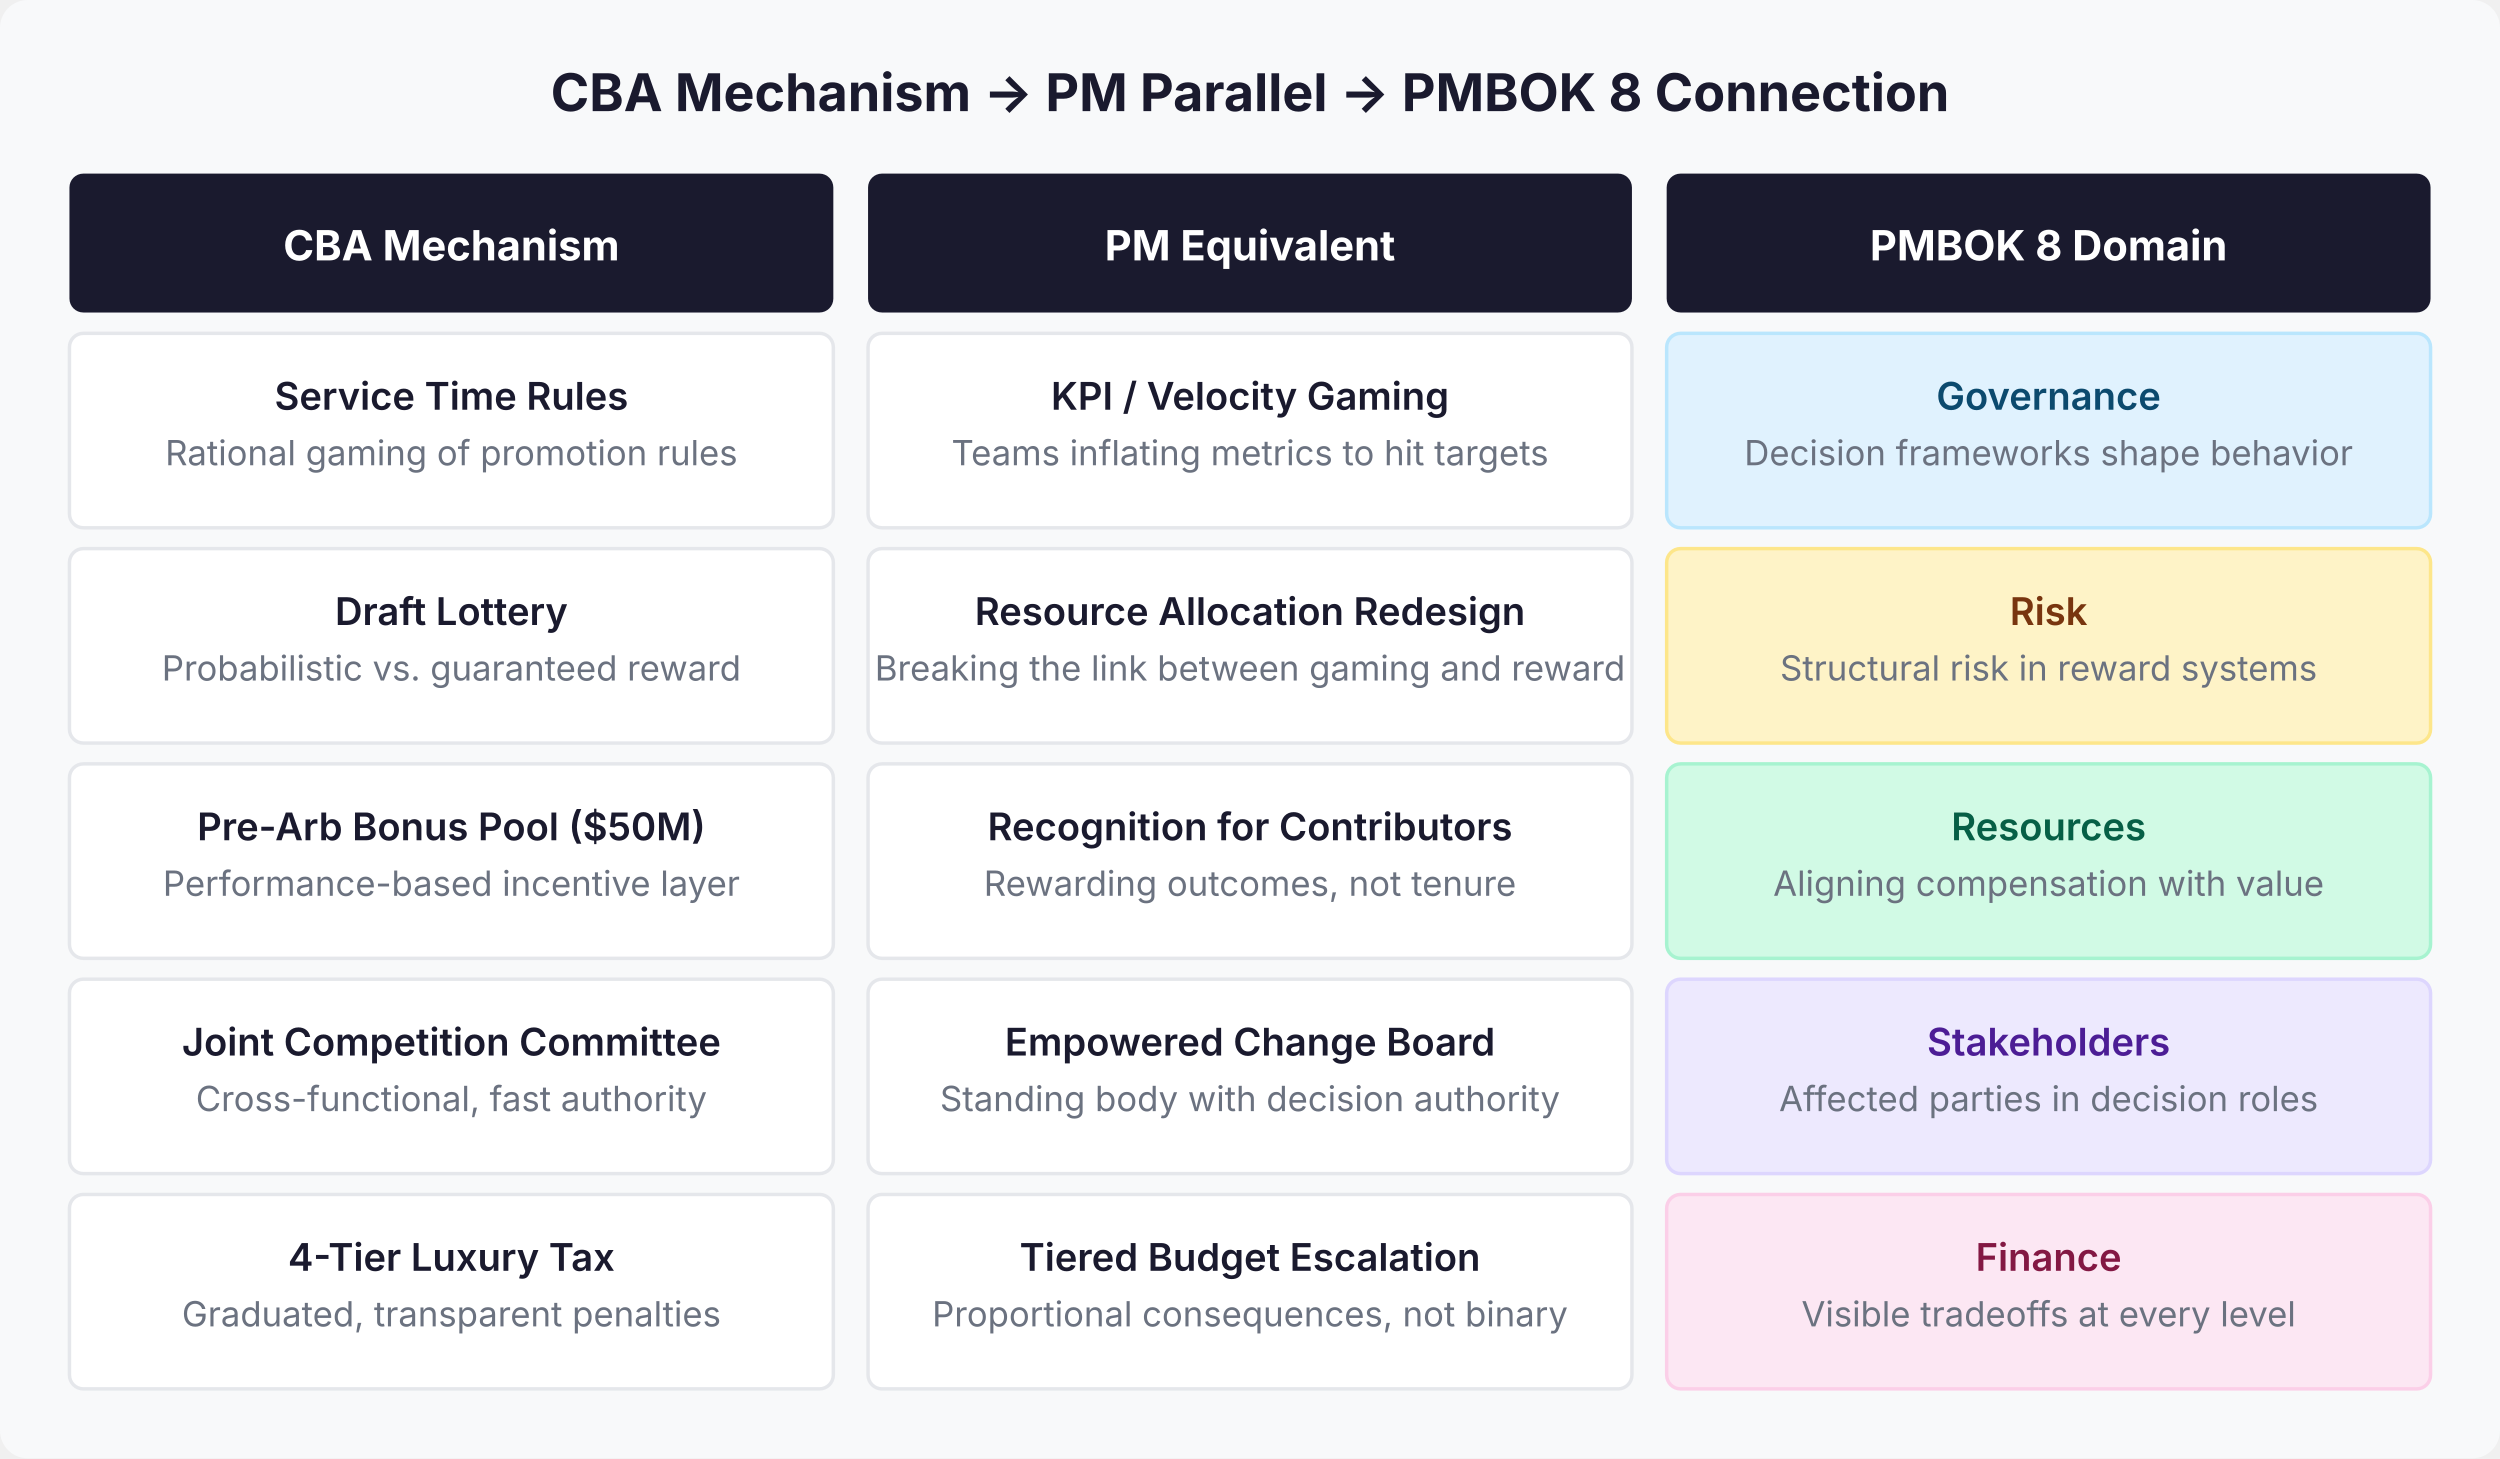
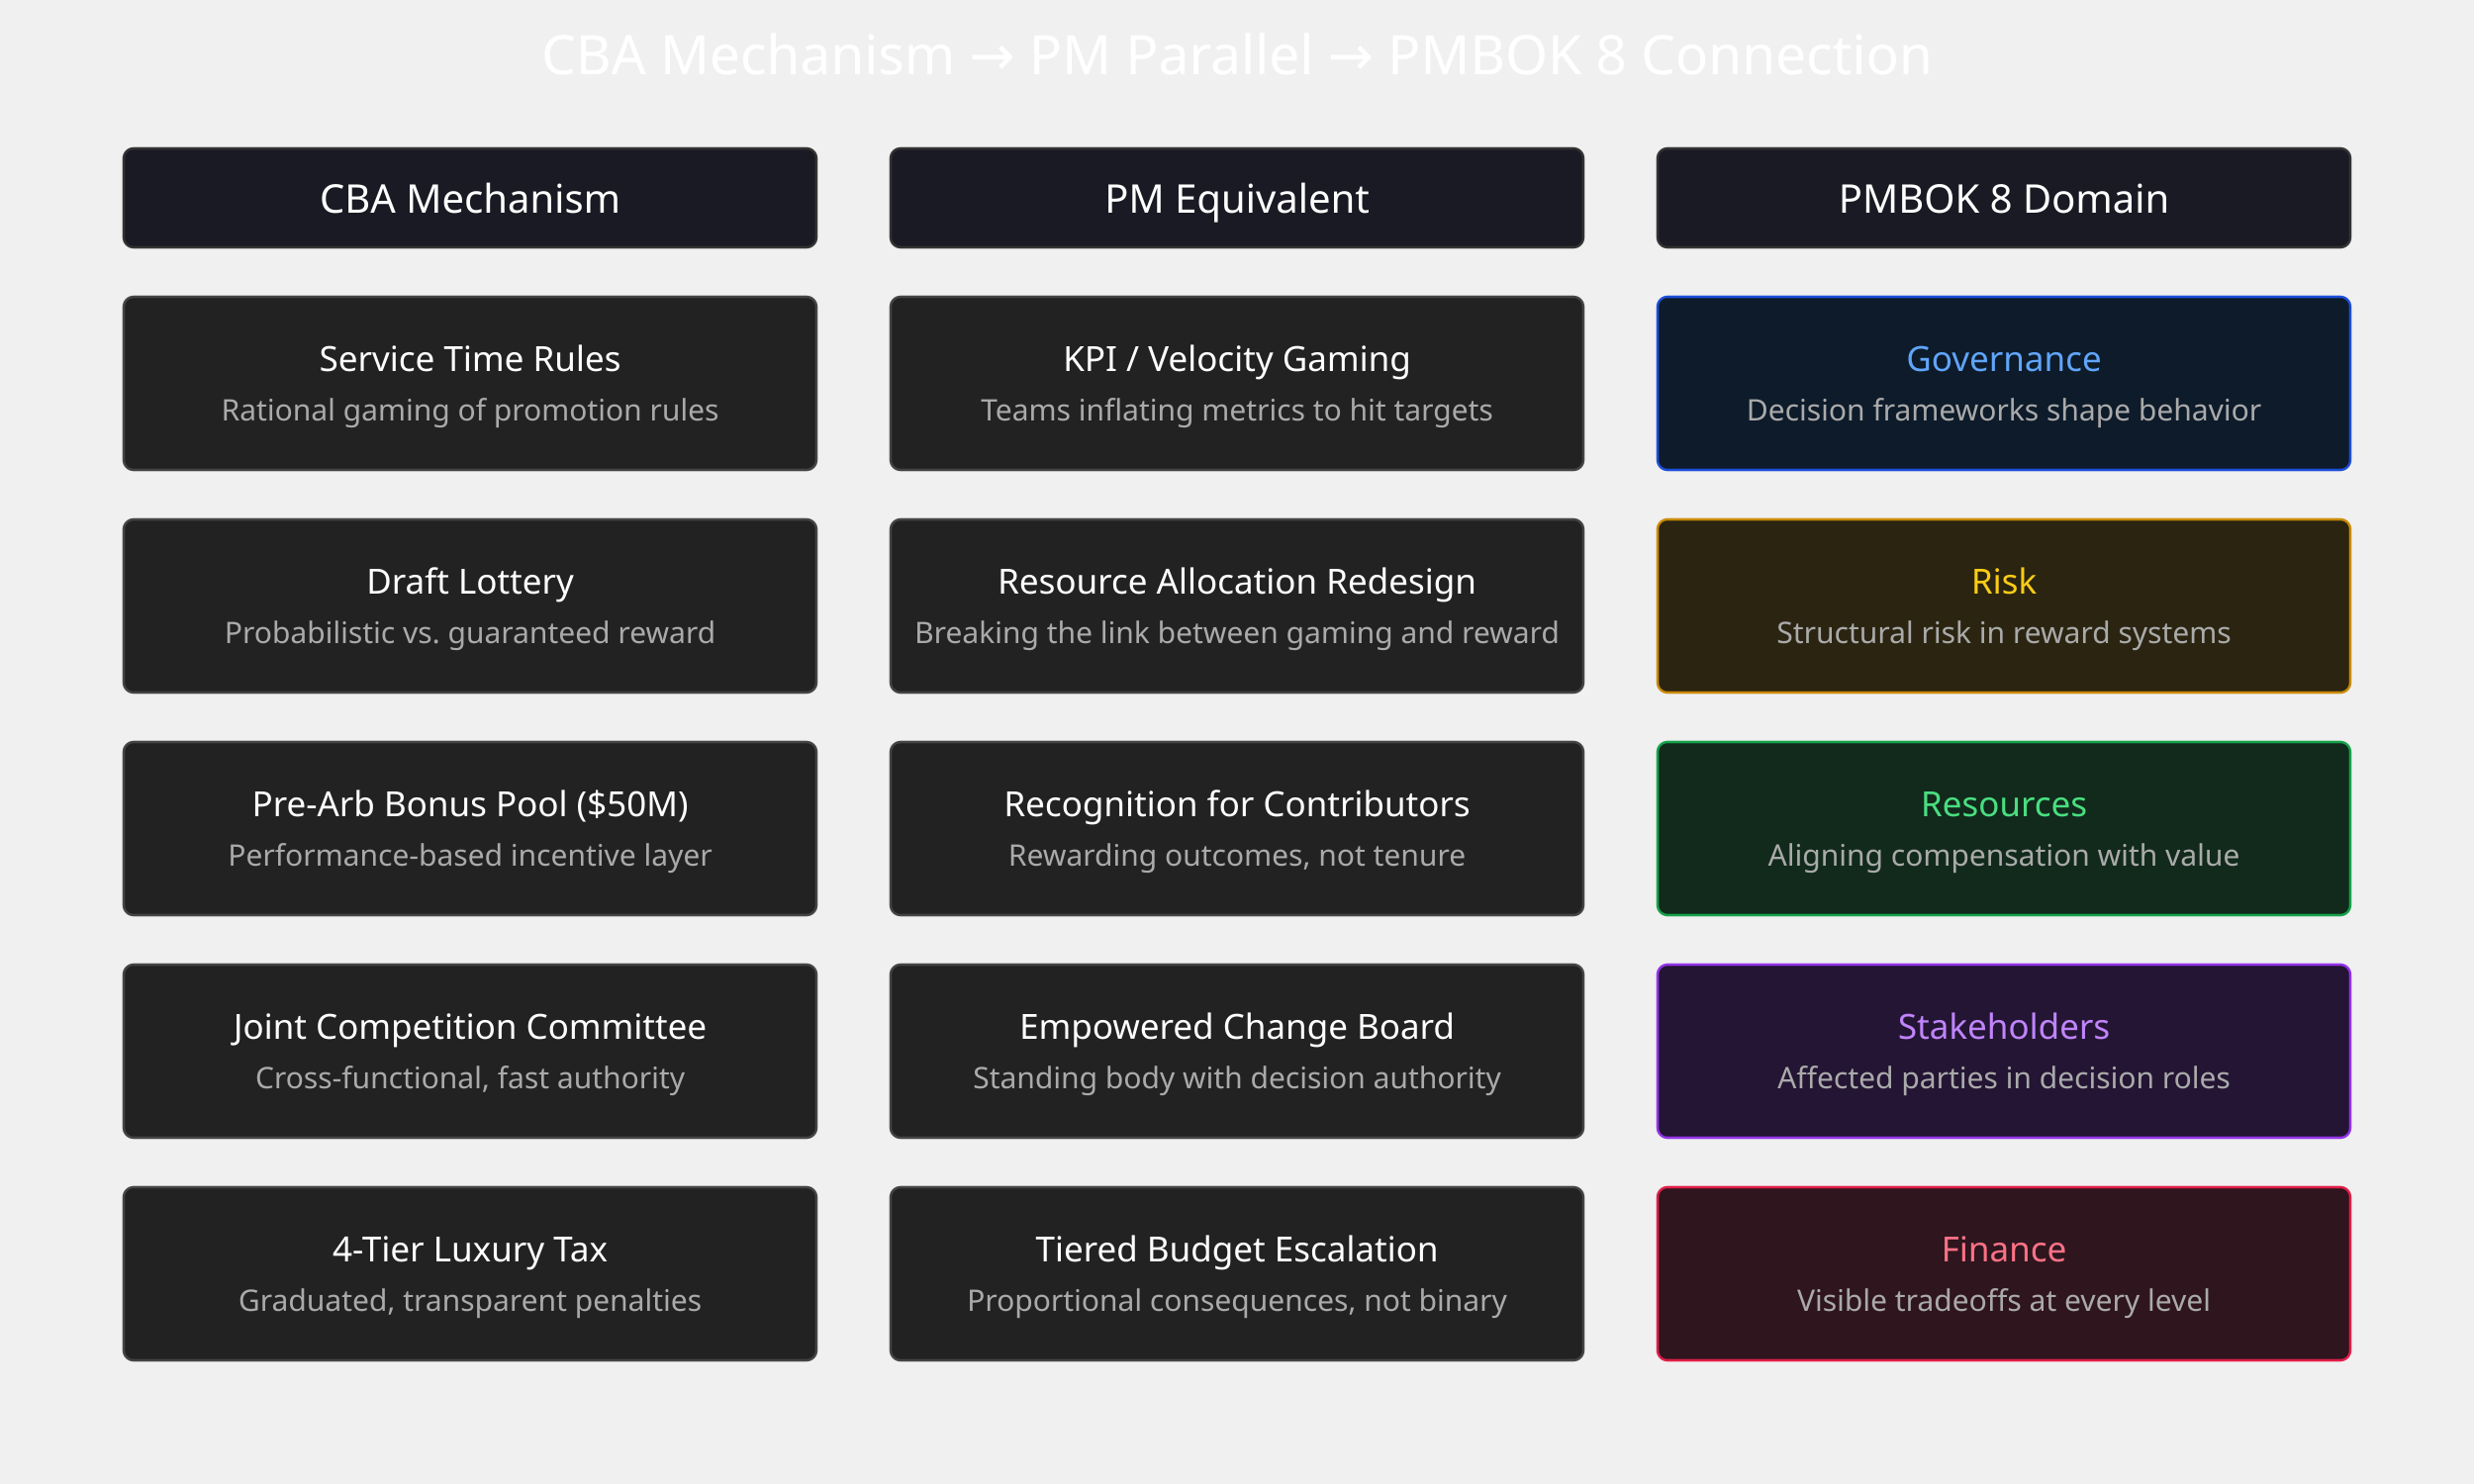
- <svg xmlns="http://www.w3.org/2000/svg" aria-label="Side by side comparison of CBA mechanisms and PM equivalents with PMBOK 8 domains" role="img" viewBox="0 0 720 420">
-   <rect width="720" height="420" fill="#f8f9fa" rx="8" />
-   <text x="360" y="32" fill="#1a1a2e" font-family="Inter, system-ui, sans-serif" font-size="15" font-weight="700" text-anchor="middle">CBA Mechanism → PM Parallel → PMBOK 8 Connection</text>
-   <rect width="220" height="40" x="20" y="50" fill="#1a1a2e" rx="4" />
-   <text x="130" y="75" fill="#fff" font-family="Inter, system-ui, sans-serif" font-size="12" font-weight="700" text-anchor="middle">CBA Mechanism</text>
-   <rect width="220" height="40" x="250" y="50" fill="#1a1a2e" rx="4" />
-   <text x="360" y="75" fill="#fff" font-family="Inter, system-ui, sans-serif" font-size="12" font-weight="700" text-anchor="middle">PM Equivalent</text>
-   <rect width="220" height="40" x="480" y="50" fill="#1a1a2e" rx="4" />
-   <text x="590" y="75" fill="#fff" font-family="Inter, system-ui, sans-serif" font-size="12" font-weight="700" text-anchor="middle">PMBOK 8 Domain</text>
-   <rect width="220" height="56" x="20" y="96" fill="#fff" stroke="#e5e7eb" stroke-width="1" rx="4" />
-   <text x="130" y="118" fill="#1a1a2e" font-family="Inter, system-ui, sans-serif" font-size="11" font-weight="600" text-anchor="middle">Service Time Rules</text>
-   <text x="130" y="134" fill="#6b7280" font-family="Inter, system-ui, sans-serif" font-size="10" text-anchor="middle">Rational gaming of promotion rules</text>
-   <rect width="220" height="56" x="250" y="96" fill="#fff" stroke="#e5e7eb" stroke-width="1" rx="4" />
-   <text x="360" y="118" fill="#1a1a2e" font-family="Inter, system-ui, sans-serif" font-size="11" font-weight="600" text-anchor="middle">KPI / Velocity Gaming</text>
-   <text x="360" y="134" fill="#6b7280" font-family="Inter, system-ui, sans-serif" font-size="10" text-anchor="middle">Teams inflating metrics to hit targets</text>
-   <rect width="220" height="56" x="480" y="96" fill="#e0f2fe" stroke="#bae6fd" stroke-width="1" rx="4" />
-   <text x="590" y="118" fill="#0c4a6e" font-family="Inter, system-ui, sans-serif" font-size="11" font-weight="600" text-anchor="middle">Governance</text>
-   <text x="590" y="134" fill="#6b7280" font-family="Inter, system-ui, sans-serif" font-size="10" text-anchor="middle">Decision frameworks shape behavior</text>
-   <rect width="220" height="56" x="20" y="158" fill="#fff" stroke="#e5e7eb" stroke-width="1" rx="4" />
-   <text x="130" y="180" fill="#1a1a2e" font-family="Inter, system-ui, sans-serif" font-size="11" font-weight="600" text-anchor="middle">Draft Lottery</text>
-   <text x="130" y="196" fill="#6b7280" font-family="Inter, system-ui, sans-serif" font-size="10" text-anchor="middle">Probabilistic vs. guaranteed reward</text>
-   <rect width="220" height="56" x="250" y="158" fill="#fff" stroke="#e5e7eb" stroke-width="1" rx="4" />
-   <text x="360" y="180" fill="#1a1a2e" font-family="Inter, system-ui, sans-serif" font-size="11" font-weight="600" text-anchor="middle">Resource Allocation Redesign</text>
-   <text x="360" y="196" fill="#6b7280" font-family="Inter, system-ui, sans-serif" font-size="10" text-anchor="middle">Breaking the link between gaming and reward</text>
-   <rect width="220" height="56" x="480" y="158" fill="#fef3c7" stroke="#fde68a" stroke-width="1" rx="4" />
-   <text x="590" y="180" fill="#78350f" font-family="Inter, system-ui, sans-serif" font-size="11" font-weight="600" text-anchor="middle">Risk</text>
-   <text x="590" y="196" fill="#6b7280" font-family="Inter, system-ui, sans-serif" font-size="10" text-anchor="middle">Structural risk in reward systems</text>
-   <rect width="220" height="56" x="20" y="220" fill="#fff" stroke="#e5e7eb" stroke-width="1" rx="4" />
-   <text x="130" y="242" fill="#1a1a2e" font-family="Inter, system-ui, sans-serif" font-size="11" font-weight="600" text-anchor="middle">Pre-Arb Bonus Pool ($50M)</text>
-   <text x="130" y="258" fill="#6b7280" font-family="Inter, system-ui, sans-serif" font-size="10" text-anchor="middle">Performance-based incentive layer</text>
-   <rect width="220" height="56" x="250" y="220" fill="#fff" stroke="#e5e7eb" stroke-width="1" rx="4" />
-   <text x="360" y="242" fill="#1a1a2e" font-family="Inter, system-ui, sans-serif" font-size="11" font-weight="600" text-anchor="middle">Recognition for Contributors</text>
-   <text x="360" y="258" fill="#6b7280" font-family="Inter, system-ui, sans-serif" font-size="10" text-anchor="middle">Rewarding outcomes, not tenure</text>
-   <rect width="220" height="56" x="480" y="220" fill="#d1fae5" stroke="#a7f3d0" stroke-width="1" rx="4" />
-   <text x="590" y="242" fill="#065f46" font-family="Inter, system-ui, sans-serif" font-size="11" font-weight="600" text-anchor="middle">Resources</text>
-   <text x="590" y="258" fill="#6b7280" font-family="Inter, system-ui, sans-serif" font-size="10" text-anchor="middle">Aligning compensation with value</text>
-   <rect width="220" height="56" x="20" y="282" fill="#fff" stroke="#e5e7eb" stroke-width="1" rx="4" />
-   <text x="130" y="304" fill="#1a1a2e" font-family="Inter, system-ui, sans-serif" font-size="11" font-weight="600" text-anchor="middle">Joint Competition Committee</text>
-   <text x="130" y="320" fill="#6b7280" font-family="Inter, system-ui, sans-serif" font-size="10" text-anchor="middle">Cross-functional, fast authority</text>
-   <rect width="220" height="56" x="250" y="282" fill="#fff" stroke="#e5e7eb" stroke-width="1" rx="4" />
-   <text x="360" y="304" fill="#1a1a2e" font-family="Inter, system-ui, sans-serif" font-size="11" font-weight="600" text-anchor="middle">Empowered Change Board</text>
-   <text x="360" y="320" fill="#6b7280" font-family="Inter, system-ui, sans-serif" font-size="10" text-anchor="middle">Standing body with decision authority</text>
-   <rect width="220" height="56" x="480" y="282" fill="#ede9fe" stroke="#ddd6fe" stroke-width="1" rx="4" />
-   <text x="590" y="304" fill="#4c1d95" font-family="Inter, system-ui, sans-serif" font-size="11" font-weight="600" text-anchor="middle">Stakeholders</text>
-   <text x="590" y="320" fill="#6b7280" font-family="Inter, system-ui, sans-serif" font-size="10" text-anchor="middle">Affected parties in decision roles</text>
-   <rect width="220" height="56" x="20" y="344" fill="#fff" stroke="#e5e7eb" stroke-width="1" rx="4" />
-   <text x="130" y="366" fill="#1a1a2e" font-family="Inter, system-ui, sans-serif" font-size="11" font-weight="600" text-anchor="middle">4-Tier Luxury Tax</text>
-   <text x="130" y="382" fill="#6b7280" font-family="Inter, system-ui, sans-serif" font-size="10" text-anchor="middle">Graduated, transparent penalties</text>
-   <rect width="220" height="56" x="250" y="344" fill="#fff" stroke="#e5e7eb" stroke-width="1" rx="4" />
-   <text x="360" y="366" fill="#1a1a2e" font-family="Inter, system-ui, sans-serif" font-size="11" font-weight="600" text-anchor="middle">Tiered Budget Escalation</text>
-   <text x="360" y="382" fill="#6b7280" font-family="Inter, system-ui, sans-serif" font-size="10" text-anchor="middle">Proportional consequences, not binary</text>
-   <rect width="220" height="56" x="480" y="344" fill="#fce7f3" stroke="#fbcfe8" stroke-width="1" rx="4" />
-   <text x="590" y="366" fill="#831843" font-family="Inter, system-ui, sans-serif" font-size="11" font-weight="600" text-anchor="middle">Finance</text>
-   <text x="590" y="382" fill="#6b7280" font-family="Inter, system-ui, sans-serif" font-size="10" text-anchor="middle">Visible tradeoffs at every level</text>
+ <svg xmlns="http://www.w3.org/2000/svg" viewBox="0 0 1000 600" width="100%" height="100%">
+   <text x="500" y="30" font-family="sans-serif" font-size="22" fill="#ffffff" text-anchor="middle">CBA Mechanism → PM Parallel → PMBOK 8 Connection</text>
+   <g transform="translate(50, 60)">
+     <rect width="280" height="40" rx="4" fill="#1a1a24" stroke="#333" stroke-width="1" />
+     <text x="140" y="26" font-family="sans-serif" font-size="16" fill="#ffffff" text-anchor="middle">CBA Mechanism</text>
+   </g>
+   <g transform="translate(360, 60)">
+     <rect width="280" height="40" rx="4" fill="#1a1a24" stroke="#333" stroke-width="1" />
+     <text x="140" y="26" font-family="sans-serif" font-size="16" fill="#ffffff" text-anchor="middle">PM Equivalent</text>
+   </g>
+   <g transform="translate(670, 60)">
+     <rect width="280" height="40" rx="4" fill="#1a1a24" stroke="#333" stroke-width="1" />
+     <text x="140" y="26" font-family="sans-serif" font-size="16" fill="#ffffff" text-anchor="middle">PMBOK 8 Domain</text>
+   </g>
+   <g transform="translate(50, 120)">
+     <rect width="280" height="70" rx="4" fill="#222222" stroke="#444" stroke-width="1" />
+     <text x="140" y="30" font-family="sans-serif" font-size="14" fill="#ffffff" text-anchor="middle">Service Time Rules</text>
+     <text x="140" y="50" font-family="sans-serif" font-size="12" fill="#aaaaaa" text-anchor="middle">Rational gaming of promotion rules</text>
+   </g>
+   <g transform="translate(360, 120)">
+     <rect width="280" height="70" rx="4" fill="#222222" stroke="#444" stroke-width="1" />
+     <text x="140" y="30" font-family="sans-serif" font-size="14" fill="#ffffff" text-anchor="middle">KPI / Velocity Gaming</text>
+     <text x="140" y="50" font-family="sans-serif" font-size="12" fill="#aaaaaa" text-anchor="middle">Teams inflating metrics to hit targets</text>
+   </g>
+   <g transform="translate(670, 120)">
+     <rect width="280" height="70" rx="4" fill="#0d1b2a" stroke="#1d4ed8" stroke-width="1" />
+     <text x="140" y="30" font-family="sans-serif" font-size="14" fill="#60a5fa" text-anchor="middle">Governance</text>
+     <text x="140" y="50" font-family="sans-serif" font-size="12" fill="#aaaaaa" text-anchor="middle">Decision frameworks shape behavior</text>
+   </g>
+   <g transform="translate(50, 210)">
+     <rect width="280" height="70" rx="4" fill="#222222" stroke="#444" stroke-width="1" />
+     <text x="140" y="30" font-family="sans-serif" font-size="14" fill="#ffffff" text-anchor="middle">Draft Lottery</text>
+     <text x="140" y="50" font-family="sans-serif" font-size="12" fill="#aaaaaa" text-anchor="middle">Probabilistic vs. guaranteed reward</text>
+   </g>
+   <g transform="translate(360, 210)">
+     <rect width="280" height="70" rx="4" fill="#222222" stroke="#444" stroke-width="1" />
+     <text x="140" y="30" font-family="sans-serif" font-size="14" fill="#ffffff" text-anchor="middle">Resource Allocation Redesign</text>
+     <text x="140" y="50" font-family="sans-serif" font-size="12" fill="#aaaaaa" text-anchor="middle">Breaking the link between gaming and reward</text>
+   </g>
+   <g transform="translate(670, 210)">
+     <rect width="280" height="70" rx="4" fill="#2a2411" stroke="#ca8a04" stroke-width="1" />
+     <text x="140" y="30" font-family="sans-serif" font-size="14" fill="#facc15" text-anchor="middle">Risk</text>
+     <text x="140" y="50" font-family="sans-serif" font-size="12" fill="#aaaaaa" text-anchor="middle">Structural risk in reward systems</text>
+   </g>
+   <g transform="translate(50, 300)">
+     <rect width="280" height="70" rx="4" fill="#222222" stroke="#444" stroke-width="1" />
+     <text x="140" y="30" font-family="sans-serif" font-size="14" fill="#ffffff" text-anchor="middle">Pre-Arb Bonus Pool ($50M)</text>
+     <text x="140" y="50" font-family="sans-serif" font-size="12" fill="#aaaaaa" text-anchor="middle">Performance-based incentive layer</text>
+   </g>
+   <g transform="translate(360, 300)">
+     <rect width="280" height="70" rx="4" fill="#222222" stroke="#444" stroke-width="1" />
+     <text x="140" y="30" font-family="sans-serif" font-size="14" fill="#ffffff" text-anchor="middle">Recognition for Contributors</text>
+     <text x="140" y="50" font-family="sans-serif" font-size="12" fill="#aaaaaa" text-anchor="middle">Rewarding outcomes, not tenure</text>
+   </g>
+   <g transform="translate(670, 300)">
+     <rect width="280" height="70" rx="4" fill="#112a1c" stroke="#16a34a" stroke-width="1" />
+     <text x="140" y="30" font-family="sans-serif" font-size="14" fill="#4ade80" text-anchor="middle">Resources</text>
+     <text x="140" y="50" font-family="sans-serif" font-size="12" fill="#aaaaaa" text-anchor="middle">Aligning compensation with value</text>
+   </g>
+   <g transform="translate(50, 390)">
+     <rect width="280" height="70" rx="4" fill="#222222" stroke="#444" stroke-width="1" />
+     <text x="140" y="30" font-family="sans-serif" font-size="14" fill="#ffffff" text-anchor="middle">Joint Competition Committee</text>
+     <text x="140" y="50" font-family="sans-serif" font-size="12" fill="#aaaaaa" text-anchor="middle">Cross-functional, fast authority</text>
+   </g>
+   <g transform="translate(360, 390)">
+     <rect width="280" height="70" rx="4" fill="#222222" stroke="#444" stroke-width="1" />
+     <text x="140" y="30" font-family="sans-serif" font-size="14" fill="#ffffff" text-anchor="middle">Empowered Change Board</text>
+     <text x="140" y="50" font-family="sans-serif" font-size="12" fill="#aaaaaa" text-anchor="middle">Standing body with decision authority</text>
+   </g>
+   <g transform="translate(670, 390)">
+     <rect width="280" height="70" rx="4" fill="#231533" stroke="#9333ea" stroke-width="1" />
+     <text x="140" y="30" font-family="sans-serif" font-size="14" fill="#c084fc" text-anchor="middle">Stakeholders</text>
+     <text x="140" y="50" font-family="sans-serif" font-size="12" fill="#aaaaaa" text-anchor="middle">Affected parties in decision roles</text>
+   </g>
+   <g transform="translate(50, 480)">
+     <rect width="280" height="70" rx="4" fill="#222222" stroke="#444" stroke-width="1" />
+     <text x="140" y="30" font-family="sans-serif" font-size="14" fill="#ffffff" text-anchor="middle">4-Tier Luxury Tax</text>
+     <text x="140" y="50" font-family="sans-serif" font-size="12" fill="#aaaaaa" text-anchor="middle">Graduated, transparent penalties</text>
+   </g>
+   <g transform="translate(360, 480)">
+     <rect width="280" height="70" rx="4" fill="#222222" stroke="#444" stroke-width="1" />
+     <text x="140" y="30" font-family="sans-serif" font-size="14" fill="#ffffff" text-anchor="middle">Tiered Budget Escalation</text>
+     <text x="140" y="50" font-family="sans-serif" font-size="12" fill="#aaaaaa" text-anchor="middle">Proportional consequences, not binary</text>
+   </g>
+   <g transform="translate(670, 480)">
+     <rect width="280" height="70" rx="4" fill="#2e151e" stroke="#e11d48" stroke-width="1" />
+     <text x="140" y="30" font-family="sans-serif" font-size="14" fill="#fb7185" text-anchor="middle">Finance</text>
+     <text x="140" y="50" font-family="sans-serif" font-size="12" fill="#aaaaaa" text-anchor="middle">Visible tradeoffs at every level</text>
+   </g>
</svg>
